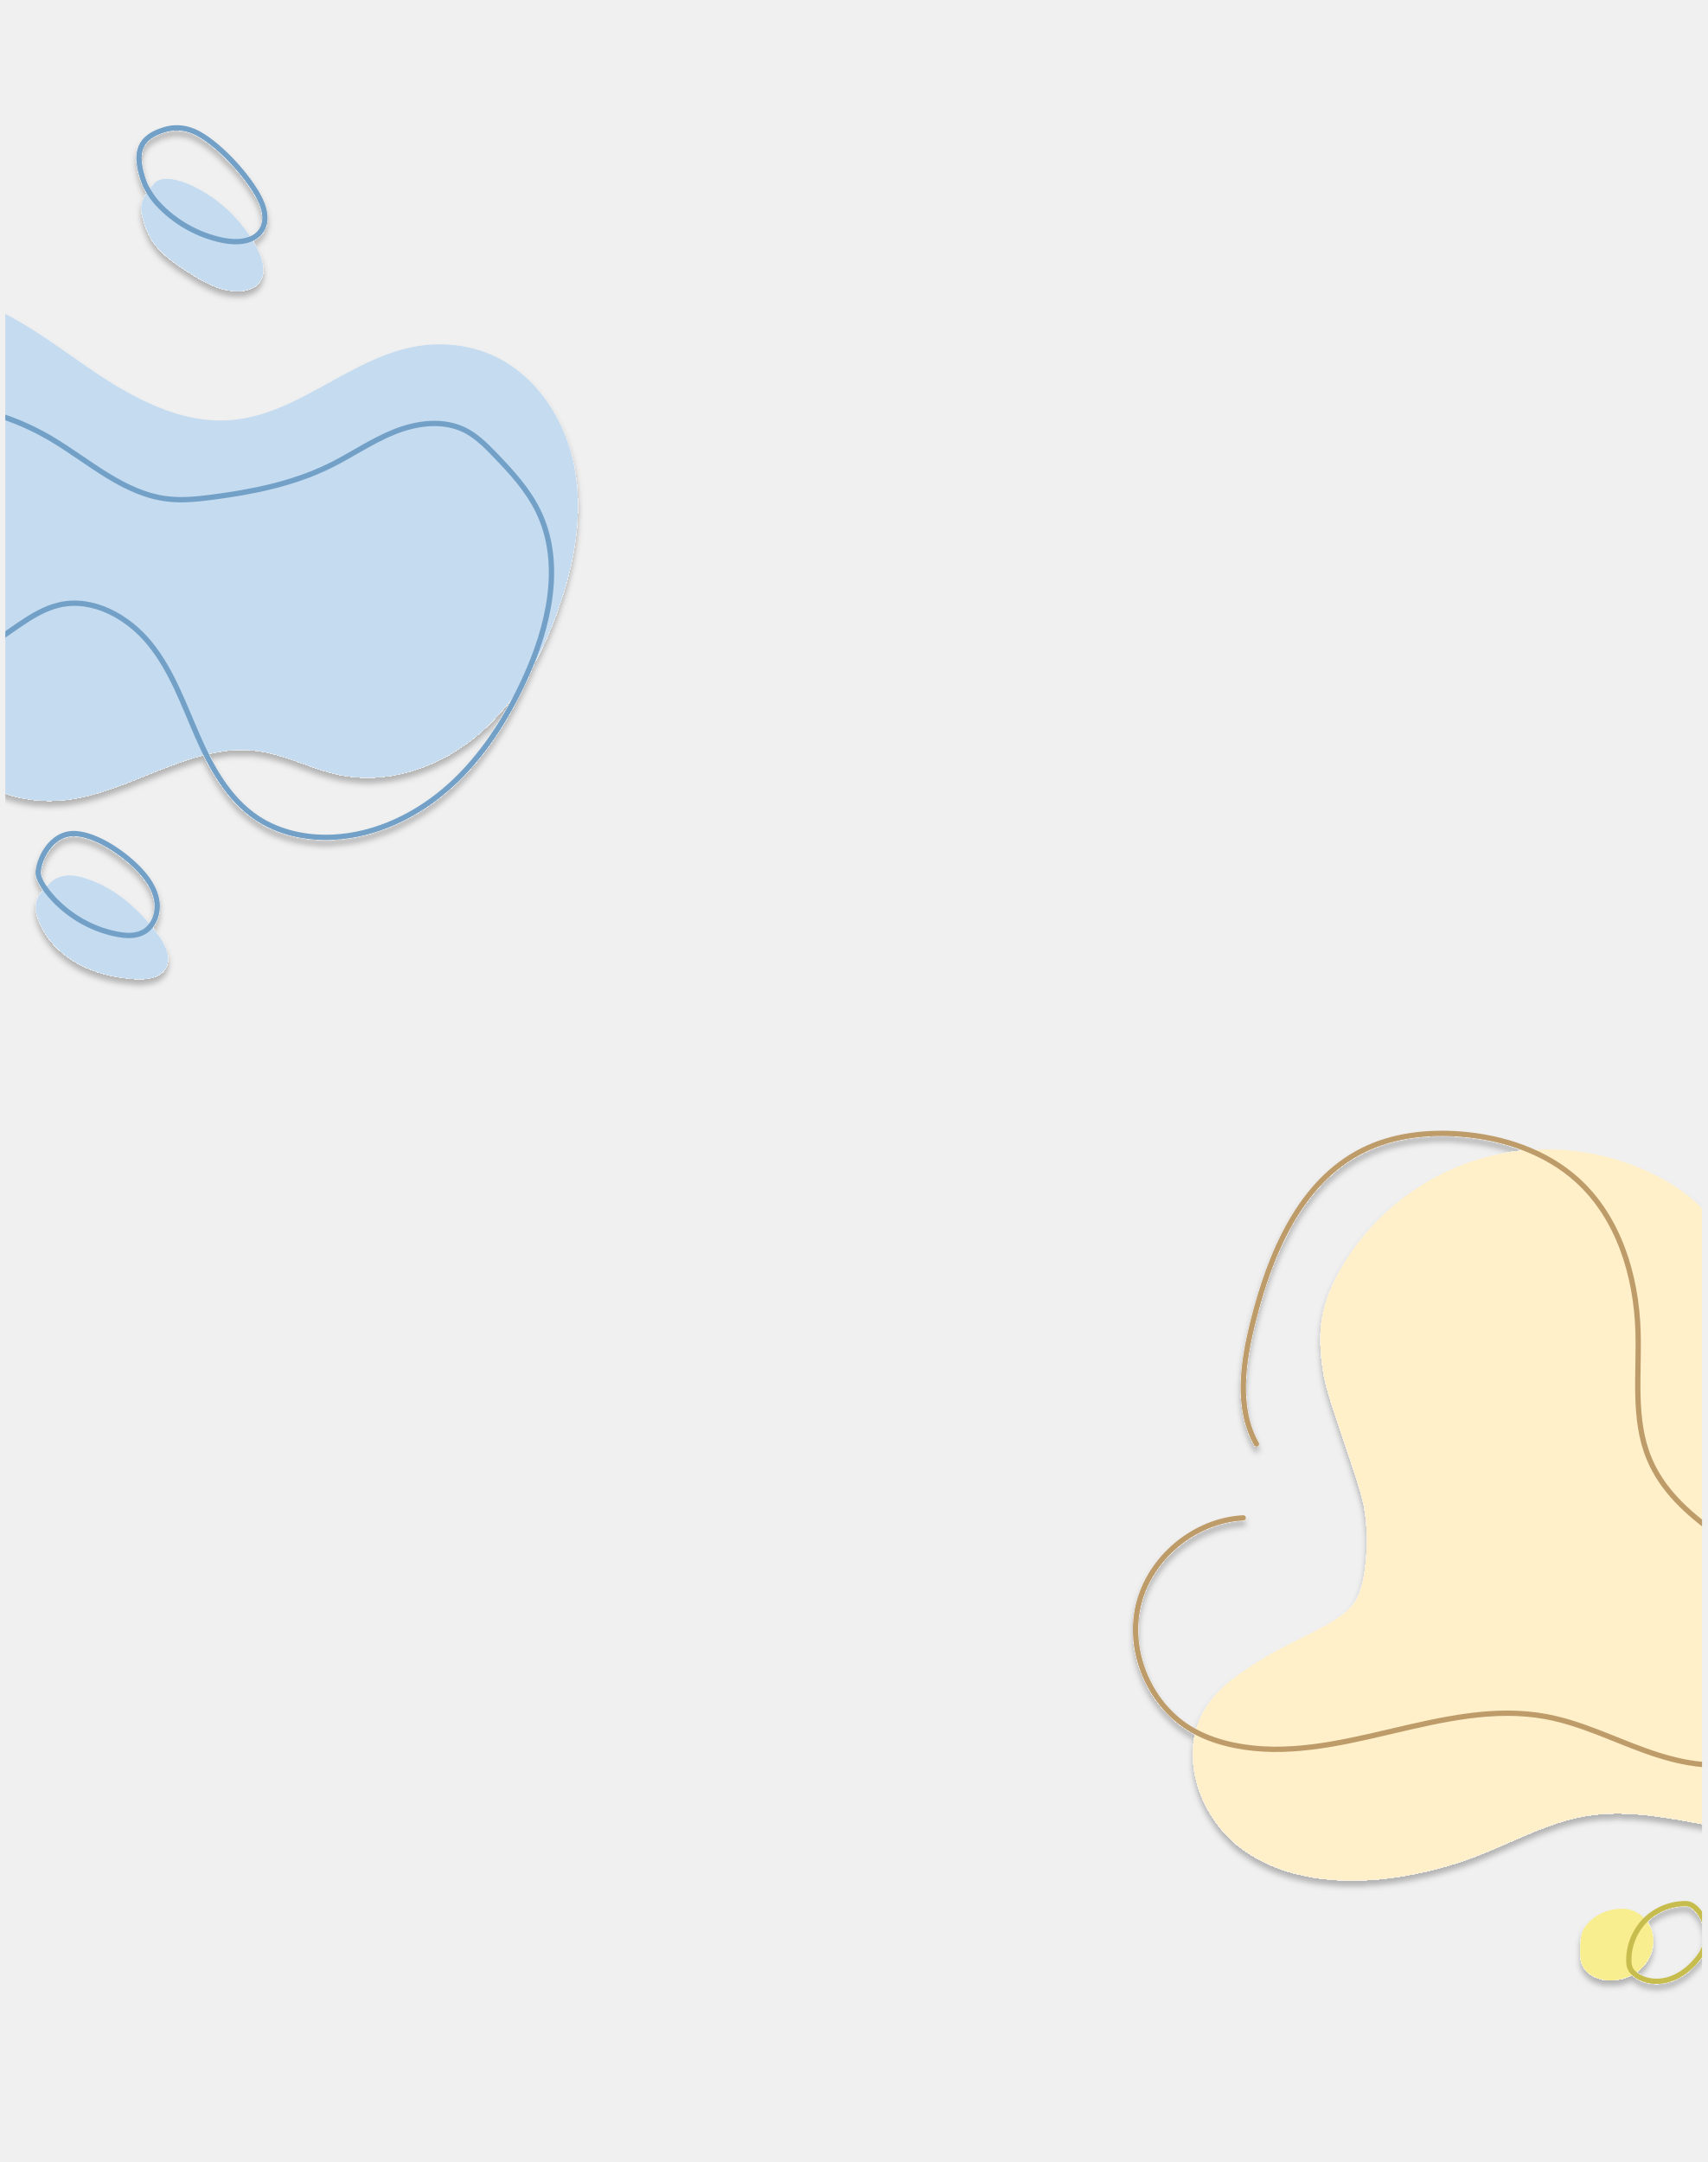
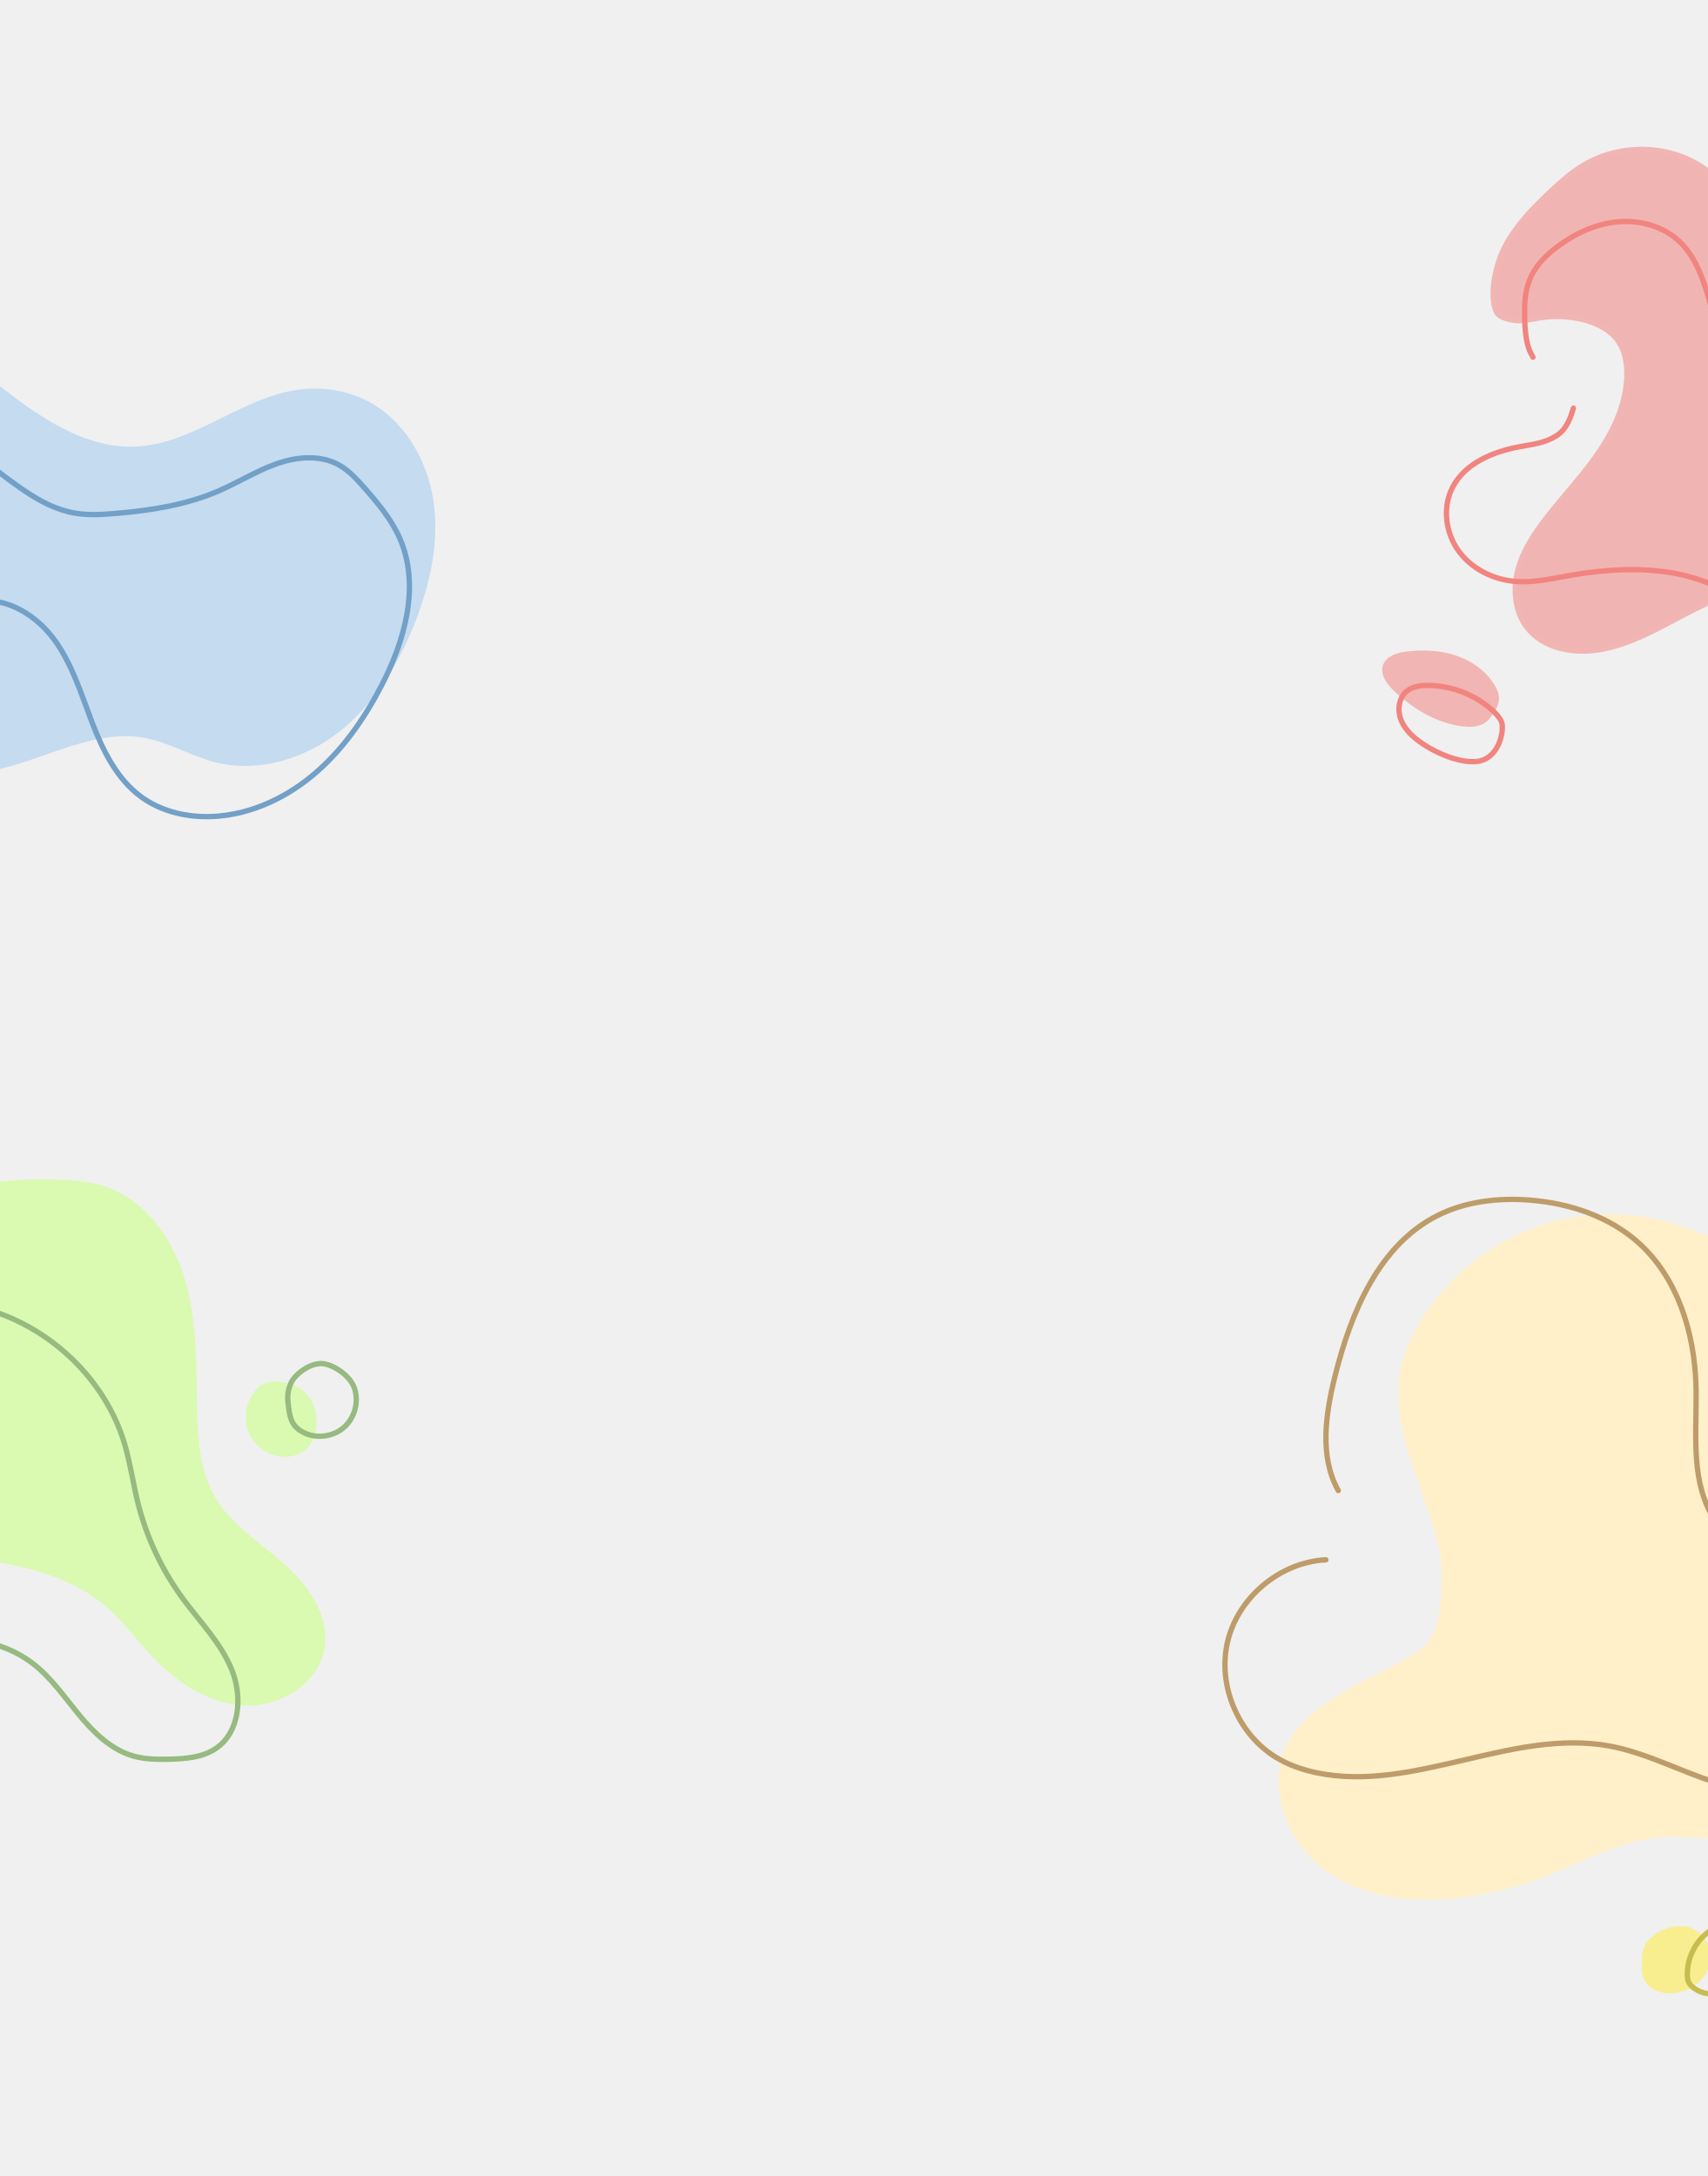
- <svg xmlns="http://www.w3.org/2000/svg" width="1288" height="1631" viewBox="0 0 1288 1631" fill="none">
-   <g clip-path="url(#clip0_348_10)" filter="url(#filter0_d_348_10)">
-     <path d="M-186.62 303.897C-195.632 318.364 -184.22 337.753 -169.471 346.315C-154.722 354.876 -137.044 357.281 -122.343 365.909C-95.229 381.837 -83.886 415.182 -79.626 446.343C-75.367 477.505 -75.828 510.027 -63.234 538.867C-45.286 579.997 0.227 607.348 44.975 603.889C96.705 599.909 143.183 559.537 194.613 566.489C215.948 569.385 235.415 580.309 256.519 584.628C293.683 592.236 333.131 578.087 361.764 553.213C390.398 528.338 409.246 493.844 421.662 458.002C433.475 423.907 440.01 387.056 433.126 351.62C426.221 316.198 404.252 282.496 371.256 267.892C352.685 259.682 331.534 257.855 311.626 261.748C263.272 271.209 224.517 312.338 175.441 316.819C135.944 320.437 98.598 299.46 65.932 276.929C33.281 254.42 0.651 228.932 -38.305 221.511C-53.079 218.706 -68.595 218.662 -82.94 223.156C-94.252 226.718 -104.504 232.91 -114.641 239.085C-143.982 256.982 -170.33 277.791 -186.62 303.897Z" fill="#C4DBF0" />
-     <path d="M38.449 665.491C33.638 669.911 28.545 674.782 27.297 681.177C26.438 685.565 27.508 690.143 29.113 694.313C34.442 708.23 45.492 719.517 58.506 726.775C71.519 734.033 86.387 737.465 101.262 738.528C110.098 739.165 120.624 738.078 125.026 730.382C129.571 722.396 124.604 712.45 119.154 705.051C104.344 684.864 84.244 667.383 59.956 661.359C51.414 659.255 43.786 660.607 38.449 665.491Z" fill="#C4DBF0" />
-     <path d="M116.312 138.387C111.616 143.735 106.7 149.711 106.515 156.81C106.462 159.339 107.024 161.846 107.671 164.293C109.171 170.019 111.184 175.669 114.321 180.719C120.47 190.686 130.39 197.625 140.183 204.024C151.685 211.555 164.088 219.021 177.835 219.645C184.523 219.962 191.911 218.179 195.838 212.771C200.971 205.665 198.121 195.683 194.13 187.89C183.536 167.106 165.873 149.996 144.775 140.028C135.076 135.424 121.794 132.139 116.312 138.387Z" fill="#C4DBF0" />
-     <path d="M-115.598 496.657C-98.903 514.228 -70.711 515.933 -47.79 508.159C-24.868 500.384 -5.492 484.913 14.56 471.302C23.934 464.938 33.816 458.848 44.852 456.331C70.278 450.55 96.633 465.309 113.063 485.556C129.493 505.804 138.345 530.933 148.785 554.821C159.225 578.708 172.37 602.809 194.084 617.201C210.668 628.195 231.142 632.515 251.03 631.601C283.919 630.07 315.225 614.703 339.646 592.63C364.066 570.557 382.075 542.139 395.859 512.243C414.186 472.469 425.158 424.964 405.978 385.582C398.072 369.343 385.651 355.835 373.1 342.86C366.372 335.886 359.386 328.903 350.753 324.56C334.337 316.318 314.384 318.981 297.346 325.839C280.309 332.697 265.111 343.341 248.634 351.446C220.993 365.027 190.335 371.172 159.803 375.115C148.734 376.552 137.529 377.705 126.457 376.4C93.838 372.569 67.889 348.6 39.763 331.68C-1.37 306.929 -53.497 296.65 -98.127 314.375C-142.757 332.1 -175.208 382.204 -163.48 428.713" stroke="#72A0C7" stroke-width="4" stroke-miterlimit="10" stroke-linecap="round" stroke-linejoin="round" />
-     <path d="M108.607 137.207C110.213 141.693 114.421 148.671 118.745 153.391C131.719 167.552 149.287 177.477 168.124 181.307C178.571 183.429 191.455 182.736 197.229 173.761C203.286 164.335 197.858 151.938 191.752 142.572C180.572 125.353 161.885 106.786 148.24 100.066C142.747 97.364 134.435 94.689 123.888 97.902C105.559 103.46 100.471 114.445 108.607 137.207Z" stroke="#72A0C7" stroke-width="4" stroke-miterlimit="10" stroke-linecap="round" stroke-linejoin="round" />
-     <path d="M28.826 658.974C29.02 662.527 32.123 667.979 35.051 671.788C48.051 688.769 67.408 700.748 88.397 704.769C94.958 706.026 102.106 706.461 108.008 703.325C116.157 698.988 119.764 688.634 118.303 679.505C116.842 670.376 111.265 662.436 104.874 655.762C92.18 642.539 72.664 630.199 57.791 628.915C37.753 627.19 28.33 650.681 28.826 658.974Z" stroke="#72A0C7" stroke-width="4" stroke-miterlimit="10" stroke-linecap="round" stroke-linejoin="round" />
-     <path d="M1028.57 1134.39C1023.25 1111.43 1006.03 1067.35 1000.2 1044.53C997.118 1032.54 994.58 1011.48 997.209 995.076C999.384 981.389 1005 968.398 1011.95 956.403C1035.52 915.736 1075.67 885.009 1121.11 872.924C1166.52 860.839 1216.65 867.576 1257.31 891.173C1267.8 897.276 1277.74 904.497 1285.65 913.681C1316.29 949.212 1309.49 1002.69 1323.78 1047.38C1334.66 1081.4 1358.83 1110.97 1390.01 1128.38C1403.24 1135.78 1417.63 1141.01 1430.74 1148.62C1459.83 1165.51 1481.92 1194.45 1489.29 1227.26C1496.66 1260.08 1488.84 1296.24 1467.6 1322.29C1459.47 1332.26 1449.59 1340.69 1439.35 1348.48C1421.28 1362.23 1401.46 1374.4 1379.44 1379.99C1319.77 1395.1 1257.1 1359.75 1196.4 1369.93C1167.46 1374.8 1141.36 1389.63 1113.95 1400.18C1093.86 1407.91 1072.89 1413.35 1051.56 1416.37C1011.92 1421.99 968.718 1418.3 936.511 1394.46C904.303 1370.63 888.26 1322.56 909.439 1288.57C920.044 1271.53 937.749 1260.44 954.85 1249.95C977.208 1236.24 1010.74 1224.94 1021.92 1208.77C1032.56 1193.4 1032.77 1152.58 1028.57 1134.39Z" fill="#FFF0CA" />
-     <path d="M1226.07 1440.03C1217.16 1439.39 1208.19 1442.05 1201.3 1447.7C1198.52 1449.97 1195.98 1452.63 1194.41 1455.86C1192.3 1460.24 1192.18 1465.28 1192.08 1470.15C1192.02 1473.93 1191.96 1477.82 1193.23 1481.39C1196.41 1490.24 1206.95 1494.44 1216.32 1493.99C1225.74 1493.53 1235.11 1489.24 1241 1481.87C1246.89 1474.5 1249.01 1464.05 1245.68 1455.19C1242.42 1446.34 1233.48 1440.54 1226.07 1440.03Z" fill="#F8EE8F" />
-     <path d="M947.84 1089.34C932.552 1061.91 937.598 1027.92 945.181 997.433C957.961 946.07 980.621 891.596 1027.94 867.878C1050.53 856.548 1076.61 853.618 1101.81 855.551C1133.8 858.029 1165.98 868.664 1189.79 890.176C1221.09 918.455 1234.41 962.265 1235.71 1004.44C1236.71 1036.77 1231.72 1070.55 1244.14 1100.43C1263.84 1147.77 1318.8 1167.87 1356.78 1202.37C1371.76 1216 1385 1234.03 1384.51 1254.28C1384.12 1270.44 1374.99 1285.18 1364.18 1297.24C1351.58 1311.26 1335.93 1323.04 1317.83 1328.27C1292.6 1335.58 1265.47 1329.54 1240.79 1320.62C1216.1 1311.71 1192.23 1299.84 1166.43 1295.03C1088.3 1280.47 1008.78 1332.59 930.951 1316.61C920.225 1314.4 909.711 1310.9 900.164 1305.52C868.047 1287.45 850.312 1247.02 858.741 1211.13C867.171 1175.24 901.07 1146.96 937.87 1145.08" stroke="#BE9C6A" stroke-width="4" stroke-miterlimit="10" stroke-linecap="round" stroke-linejoin="round" />
-     <path d="M1272.3 1436.1C1260.97 1435.83 1249.61 1440.3 1241.51 1448.21C1233.42 1456.13 1228.7 1467.43 1228.76 1478.76C1228.76 1480.9 1228.95 1483.11 1229.85 1485.04C1230.82 1487.19 1232.6 1488.85 1234.53 1490.18C1241.15 1494.8 1249.94 1495.71 1257.74 1493.65C1265.53 1491.6 1272.42 1486.77 1277.92 1480.87C1282.66 1475.8 1286.62 1469.61 1287.56 1462.72C1289.19 1450.66 1280.19 1436.31 1272.3 1436.1Z" stroke="#C7BD4F" stroke-width="4" stroke-miterlimit="10" />
+ <svg xmlns="http://www.w3.org/2000/svg" width="1280" height="1631" viewBox="0 0 1280 1631" fill="none">
+   <g clip-path="url(#clip0_348_10)">
+     <path d="M-213.284 308.847C-221.722 321.089 -212.561 338.446 -200.055 346.503C-187.549 354.56 -172.241 357.37 -159.779 365.482C-136.796 380.458 -128.26 409.973 -125.808 437.3C-123.355 464.627 -125.072 492.948 -115.264 518.588C-101.287 555.155 -62.732 580.829 -23.599 579.624C21.64 578.247 63.773 544.945 108.309 553.083C126.783 556.469 143.305 566.775 161.521 571.391C193.598 579.523 228.545 568.789 254.502 548.271C280.459 527.753 298.278 498.456 310.546 467.725C322.219 438.492 329.403 406.644 324.837 375.486C320.252 344.341 302.47 314.085 274.308 300.025C258.457 292.119 240.1 289.673 222.594 292.26C180.076 298.549 144.642 332.823 101.695 334.744C67.132 336.299 35.436 316.51 7.882 295.556C-19.661 274.622 -47.065 251.092 -80.711 243.051C-93.472 240.009 -106.99 239.343 -119.673 242.68C-129.673 245.326 -138.857 250.307 -147.941 255.278C-174.232 269.688 -198.033 286.756 -213.284 308.847Z" fill="#C4DBF0" />
+     <path d="M-159.187 479.69C-145.35 495.677 -120.852 498.302 -100.564 492.454C-80.276 486.606 -62.766 473.908 -44.742 462.857C-36.316 457.691 -27.459 452.783 -17.74 451.036C4.649 447.027 27.019 460.953 40.517 479.261C54.016 497.569 60.714 519.825 68.846 541.063C76.978 562.3 87.457 583.833 105.797 597.252C119.804 607.503 137.471 612.095 154.838 612.103C183.56 612.098 211.462 599.973 233.634 581.725C255.807 563.478 272.648 539.443 285.869 513.948C303.446 480.031 314.928 439.078 299.807 403.984C293.574 389.514 283.296 377.241 272.884 365.427C267.303 359.078 261.498 352.711 254.151 348.577C240.178 340.732 222.683 342.245 207.56 347.532C192.436 352.82 178.762 361.481 164.076 367.877C139.441 378.594 112.477 382.709 85.712 384.912C76.008 385.716 66.197 386.268 56.602 384.683C28.333 380.026 6.689 358.091 -17.136 342.209C-51.978 318.978 -96.987 307.913 -136.594 321.555C-176.202 335.196 -206.506 377.546 -198.166 418.548" stroke="#72A0C7" stroke-width="4" stroke-miterlimit="10" stroke-linecap="round" stroke-linejoin="round" />
+     <path d="M1078.09 1159.17C1073.14 1137.79 1057.1 1096.74 1051.67 1075.5C1048.8 1064.33 1046.44 1044.72 1048.89 1029.44C1050.91 1016.7 1056.15 1004.6 1062.62 993.428C1084.56 955.558 1121.96 926.945 1164.27 915.691C1206.56 904.437 1253.23 910.711 1291.1 932.684C1300.87 938.368 1310.12 945.092 1317.49 953.645C1346.02 986.732 1339.69 1036.53 1353 1078.14C1363.13 1109.82 1385.64 1137.37 1414.67 1153.57C1427 1160.47 1440.39 1165.33 1452.6 1172.42C1479.69 1188.15 1500.26 1215.1 1507.12 1245.66C1513.99 1276.21 1506.7 1309.89 1486.92 1334.14C1479.36 1343.43 1470.16 1351.28 1460.62 1358.54C1443.79 1371.34 1425.34 1382.68 1404.83 1387.88C1349.26 1401.95 1290.91 1369.03 1234.38 1378.51C1207.43 1383.04 1183.12 1396.86 1157.6 1406.68C1138.89 1413.88 1119.37 1418.94 1099.5 1421.76C1062.59 1426.99 1022.36 1423.56 992.365 1401.36C962.373 1379.16 947.434 1334.4 967.156 1302.75C977.032 1286.88 993.519 1276.55 1009.44 1266.79C1030.26 1254.02 1061.49 1243.49 1071.9 1228.44C1081.81 1214.12 1082 1176.11 1078.09 1159.17Z" fill="#FFF0CA" />
+     <path d="M1262.01 1443.79C1253.71 1443.2 1245.36 1445.67 1238.94 1450.93C1236.35 1453.04 1233.99 1455.52 1232.53 1458.53C1230.56 1462.61 1230.44 1467.31 1230.36 1471.84C1230.3 1475.35 1230.25 1478.98 1231.43 1482.3C1234.38 1490.55 1244.2 1494.46 1252.92 1494.04C1261.7 1493.61 1270.42 1489.62 1275.91 1482.75C1281.4 1475.89 1283.37 1466.15 1280.27 1457.91C1277.23 1449.67 1268.91 1444.27 1262.01 1443.79Z" fill="#F8EE8F" />
+     <path d="M1002.92 1117.22C988.679 1091.68 993.378 1060.02 1000.44 1031.64C1012.34 983.806 1033.44 933.079 1077.5 910.993C1098.55 900.442 1122.83 897.713 1146.29 899.513C1176.09 901.821 1206.05 911.724 1228.22 931.756C1257.37 958.091 1269.78 998.887 1270.99 1038.16C1271.92 1068.27 1267.27 1099.72 1278.84 1127.55C1297.18 1171.64 1348.36 1190.35 1383.72 1222.48C1397.68 1235.17 1410 1251.96 1409.55 1270.81C1409.19 1285.86 1400.69 1299.59 1390.62 1310.82C1378.88 1323.87 1364.31 1334.85 1347.46 1339.71C1323.97 1346.52 1298.7 1340.9 1275.71 1332.6C1252.73 1324.3 1230.5 1313.24 1206.47 1308.77C1133.72 1295.21 1059.66 1343.74 987.188 1328.85C977.2 1326.8 967.409 1323.54 958.518 1318.53C928.611 1301.7 912.096 1264.06 919.945 1230.64C927.795 1197.21 959.363 1170.88 993.631 1169.13" stroke="#BE9C6A" stroke-width="4" stroke-miterlimit="10" stroke-linecap="round" stroke-linejoin="round" />
+     <path d="M1305.06 1440.13C1294.51 1439.88 1283.93 1444.04 1276.39 1451.41C1268.85 1458.78 1264.46 1469.31 1264.52 1479.86C1264.52 1481.85 1264.69 1483.91 1265.53 1485.71C1266.43 1487.71 1268.09 1489.25 1269.89 1490.49C1276.05 1494.8 1284.24 1495.64 1291.5 1493.73C1298.76 1491.81 1305.17 1487.31 1310.29 1481.83C1314.71 1477.1 1318.4 1471.33 1319.27 1464.92C1320.79 1453.69 1312.4 1440.33 1305.06 1440.13Z" stroke="#C7BD4F" stroke-width="4" stroke-miterlimit="10" />
+     <path d="M1116.71 538.097C1119.95 533.771 1123.35 529.036 1123.39 523.647C1123.42 519.949 1121.85 516.39 1119.91 513.244C1113.46 502.742 1102.76 495.251 1091.08 491.333C1079.39 487.415 1066.78 486.889 1054.53 488.291C1047.25 489.119 1038.86 491.606 1036.45 498.533C1033.97 505.717 1039.52 513.045 1045.08 518.23C1060.2 532.385 1079.2 543.534 1099.86 544.732C1107.13 545.141 1113.12 542.88 1116.71 538.097Z" fill="#F1B5B3" />
+     <path d="M1125.53 541.929C1124.83 539.069 1121.48 535.11 1118.52 532.46C1105.36 520.636 1087.8 513.846 1070.13 513.774C1064.6 513.751 1058.73 514.487 1054.41 517.935C1048.44 522.702 1047.09 531.669 1049.66 538.867C1052.24 546.065 1057.99 551.67 1064.2 556.123C1076.53 564.938 1094.28 571.997 1106.56 570.776C1123.11 569.126 1127.2 548.595 1125.53 541.929Z" stroke="#F1847F" stroke-width="4" stroke-miterlimit="10" stroke-linecap="round" stroke-linejoin="round" />
+     <path d="M1121.5 233.824C1115.96 222.468 1120.22 198.961 1128.44 183.731C1136.65 168.501 1148.95 155.881 1161.55 143.995C1169.44 136.553 1177.58 129.274 1186.89 123.729C1209.93 109.987 1239.68 108.193 1264.21 119.019C1288.74 129.845 1307.46 153.047 1312.84 179.307C1318.96 209.196 1309.62 243.957 1328.17 268.178C1341.02 284.937 1363.43 290.809 1384.33 293.765C1405.23 296.721 1427.31 298.087 1445.19 309.341C1468.37 323.919 1479.67 353.849 1474.94 380.822C1470.21 407.795 1451.08 431.078 1426.98 444.066C1415.26 450.365 1402.05 454.504 1388.77 453.75C1371.3 452.73 1355.31 443.454 1338 440.803C1313.78 437.093 1289.54 446.614 1267.72 457.787C1245.9 468.959 1224.51 482.15 1200.41 486.677C1180.12 490.469 1156.47 486.473 1144.08 469.979C1135.02 457.929 1133.74 441.334 1137.67 426.797C1141.61 412.26 1150.17 399.416 1159.43 387.53C1172.52 370.73 1187.32 355.215 1199.17 337.518C1211.02 319.821 1219.88 299.209 1219.19 277.924C1218.97 270.89 1217.62 263.754 1214.05 257.699C1207.96 247.382 1196.19 241.633 1184.47 239.084C1174.62 236.923 1164.36 236.597 1154.41 238.146C1147.75 239.166 1141.04 241.042 1134.37 240.043C1127.7 239.023 1123.07 237.025 1121.5 233.824Z" fill="#F0B5B3" stroke="#F1B5B3" stroke-width="4" stroke-miterlimit="10" stroke-linecap="round" stroke-linejoin="round" />
+     <path d="M1148.85 267.782C1147.69 265.704 1146.59 263.585 1145.77 261.344C1144.91 259.021 1144.38 256.577 1143.95 254.132C1142.81 247.49 1142.51 240.726 1142.65 233.982C1142.36 224.855 1143.53 215.34 1147.56 206.967C1151.93 197.9 1159.37 190.688 1167.43 184.678C1180.8 174.715 1196.61 167.503 1213.25 166.199C1229.89 164.895 1247.37 169.989 1259.28 181.642C1268.9 191.055 1274.33 203.911 1278.47 216.726C1284.77 236.162 1288.68 256.373 1290.09 276.767C1291.42 295.775 1290.76 315.701 1299.33 332.713C1312.83 359.524 1344.48 370.811 1373.19 379.694C1401.9 388.577 1433.55 399.803 1447.12 426.574C1455.99 444.095 1454.74 466.303 1443.96 482.703C1433.17 499.104 1413.26 509.087 1393.65 507.905C1374.19 506.724 1356.73 495.6 1341.89 482.968C1327.04 470.337 1313.64 455.81 1297.06 445.562C1261.42 423.498 1216.19 424.211 1174.91 431.606C1162.06 433.909 1149.13 436.802 1136.12 435.844C1119.36 434.622 1102.86 426.472 1093.03 412.842C1083.2 399.212 1080.88 380.081 1088.63 365.168C1097.93 347.239 1118.81 338.56 1138.69 334.872C1147.91 333.161 1157.56 332.102 1165.51 327.171C1169.3 325.093 1172.26 321.711 1174.4 317.942C1176.54 314.193 1177.93 310.057 1179.15 305.901" stroke="#F1847F" stroke-width="4" stroke-miterlimit="10" stroke-linecap="round" stroke-linejoin="round" />
+     <path d="M-145.577 1106.95C-168.028 1073.25 -169.859 1028 -154.184 990.682C-138.49 953.361 -106.772 923.988 -70.074 906.902C-33.376 889.798 7.992 884.323 48.408 886.428C57.619 886.905 66.867 887.784 75.712 890.421C107.283 899.815 128.617 930.397 137.407 962.151C146.197 993.887 144.86 1027.4 145.868 1060.31C146.527 1081.9 148.486 1104.29 159.309 1122.97C171.34 1143.74 192.565 1157.07 210.621 1172.89C228.659 1188.71 244.993 1210.87 241.331 1234.59C237.266 1260.98 208.203 1278.19 181.577 1276.28C154.951 1274.36 131.474 1257.7 113.399 1238.05C102.632 1226.35 93.146 1213.36 81.151 1202.94C62.729 1186.96 39.27 1177.8 15.501 1172.31C-12.298 1165.86 -41.159 1163.96 -68.353 1155.28C-98.532 1145.64 -129.773 1130.68 -145.577 1106.95Z" fill="#D9FAB0" stroke="#D9FAB0" stroke-width="4" stroke-miterlimit="10" stroke-linecap="round" stroke-linejoin="round" />
+     <path d="M214.301 1036.96C209.119 1036.06 203.607 1035.2 198.754 1037.21C196.154 1038.29 193.938 1040.16 192.052 1042.27C185.239 1049.92 182.84 1061.26 185.99 1071.02C189.14 1080.78 197.71 1088.58 207.709 1090.8C216.59 1092.77 226.845 1089.99 232.046 1082.54C233.987 1079.74 235.159 1076.48 235.874 1073.14C237.577 1065.14 236.661 1056.44 232.522 1049.39C228.402 1042.34 220.766 1038.07 214.301 1036.96Z" fill="#D9FAB0" stroke="#D9FAB0" stroke-miterlimit="10" />
+     <path d="M218.422 1035.93C214.1 1044.58 215.931 1051.11 216.463 1056.17C216.774 1059.04 217.708 1063.97 219.85 1067.21C221.883 1070.3 224.978 1072.59 228.329 1074.13C237.943 1078.56 250.103 1076.73 257.977 1069.68C265.851 1062.63 269.019 1050.75 265.687 1040.71C262.354 1030.68 249.608 1022.97 242.173 1022.12C232.889 1021.06 221.48 1029.8 218.422 1035.93Z" stroke="#96BA80" stroke-width="4" stroke-miterlimit="10" stroke-linecap="round" stroke-linejoin="round" />
+     <path d="M-143.966 1184.85C-162.974 1163.52 -173.852 1135.13 -173.999 1106.56C-174.145 1078 -163.524 1049.5 -144.717 1027.98C-134.334 1016.1 -121.661 1006.39 -108.549 997.604C-96.481 989.51 -83.718 982.02 -69.617 978.486C-58.812 975.775 -47.514 975.464 -36.416 976.435C22.825 981.562 76.755 1025.71 93.511 1082.76C97.705 1097.06 99.738 1111.89 103.327 1126.34C109.718 1152.02 121.127 1176.43 136.729 1197.78C149.548 1215.34 165.37 1231.2 173.61 1251.32C181.851 1271.45 179.892 1298.19 161.927 1310.46C152.002 1317.23 139.348 1318.28 127.335 1318.59C118.178 1318.82 108.876 1318.75 100.067 1316.26C83.458 1311.55 70.383 1298.83 59.395 1285.5C48.407 1272.18 38.501 1257.64 24.858 1247.06C0.996 1228.58 -31.802 1224.73 -61.395 1230.7C-68.775 1232.19 -76.136 1234.24 -83.663 1234.13C-91.189 1234.02 -99.137 1231.29 -103.44 1225.1" stroke="#96BA80" stroke-width="4" stroke-miterlimit="10" stroke-linecap="round" stroke-linejoin="round" />
  </g>
  <defs>
-     <filter id="filter0_d_348_10" x="0" y="0" width="1288" height="1639" filterUnits="userSpaceOnUse" color-interpolation-filters="sRGB">
-       <feFlood flood-opacity="0" result="BackgroundImageFix" />
-       <feColorMatrix in="SourceAlpha" type="matrix" values="0 0 0 0 0 0 0 0 0 0 0 0 0 0 0 0 0 0 127 0" result="hardAlpha" />
-       <feOffset dy="4" />
-       <feGaussianBlur stdDeviation="2" />
-       <feComposite in2="hardAlpha" operator="out" />
-       <feColorMatrix type="matrix" values="0 0 0 0 0 0 0 0 0 0 0 0 0 0 0 0 0 0 0.25 0" />
-       <feBlend mode="normal" in2="BackgroundImageFix" result="effect1_dropShadow_348_10" />
-       <feBlend mode="normal" in="SourceGraphic" in2="effect1_dropShadow_348_10" result="shape" />
-     </filter>
    <clipPath id="clip0_348_10">
-       <rect width="1280" height="1631" fill="white" transform="translate(4)" />
+       <rect width="1280" height="1631" fill="white" />
    </clipPath>
  </defs>
</svg>
